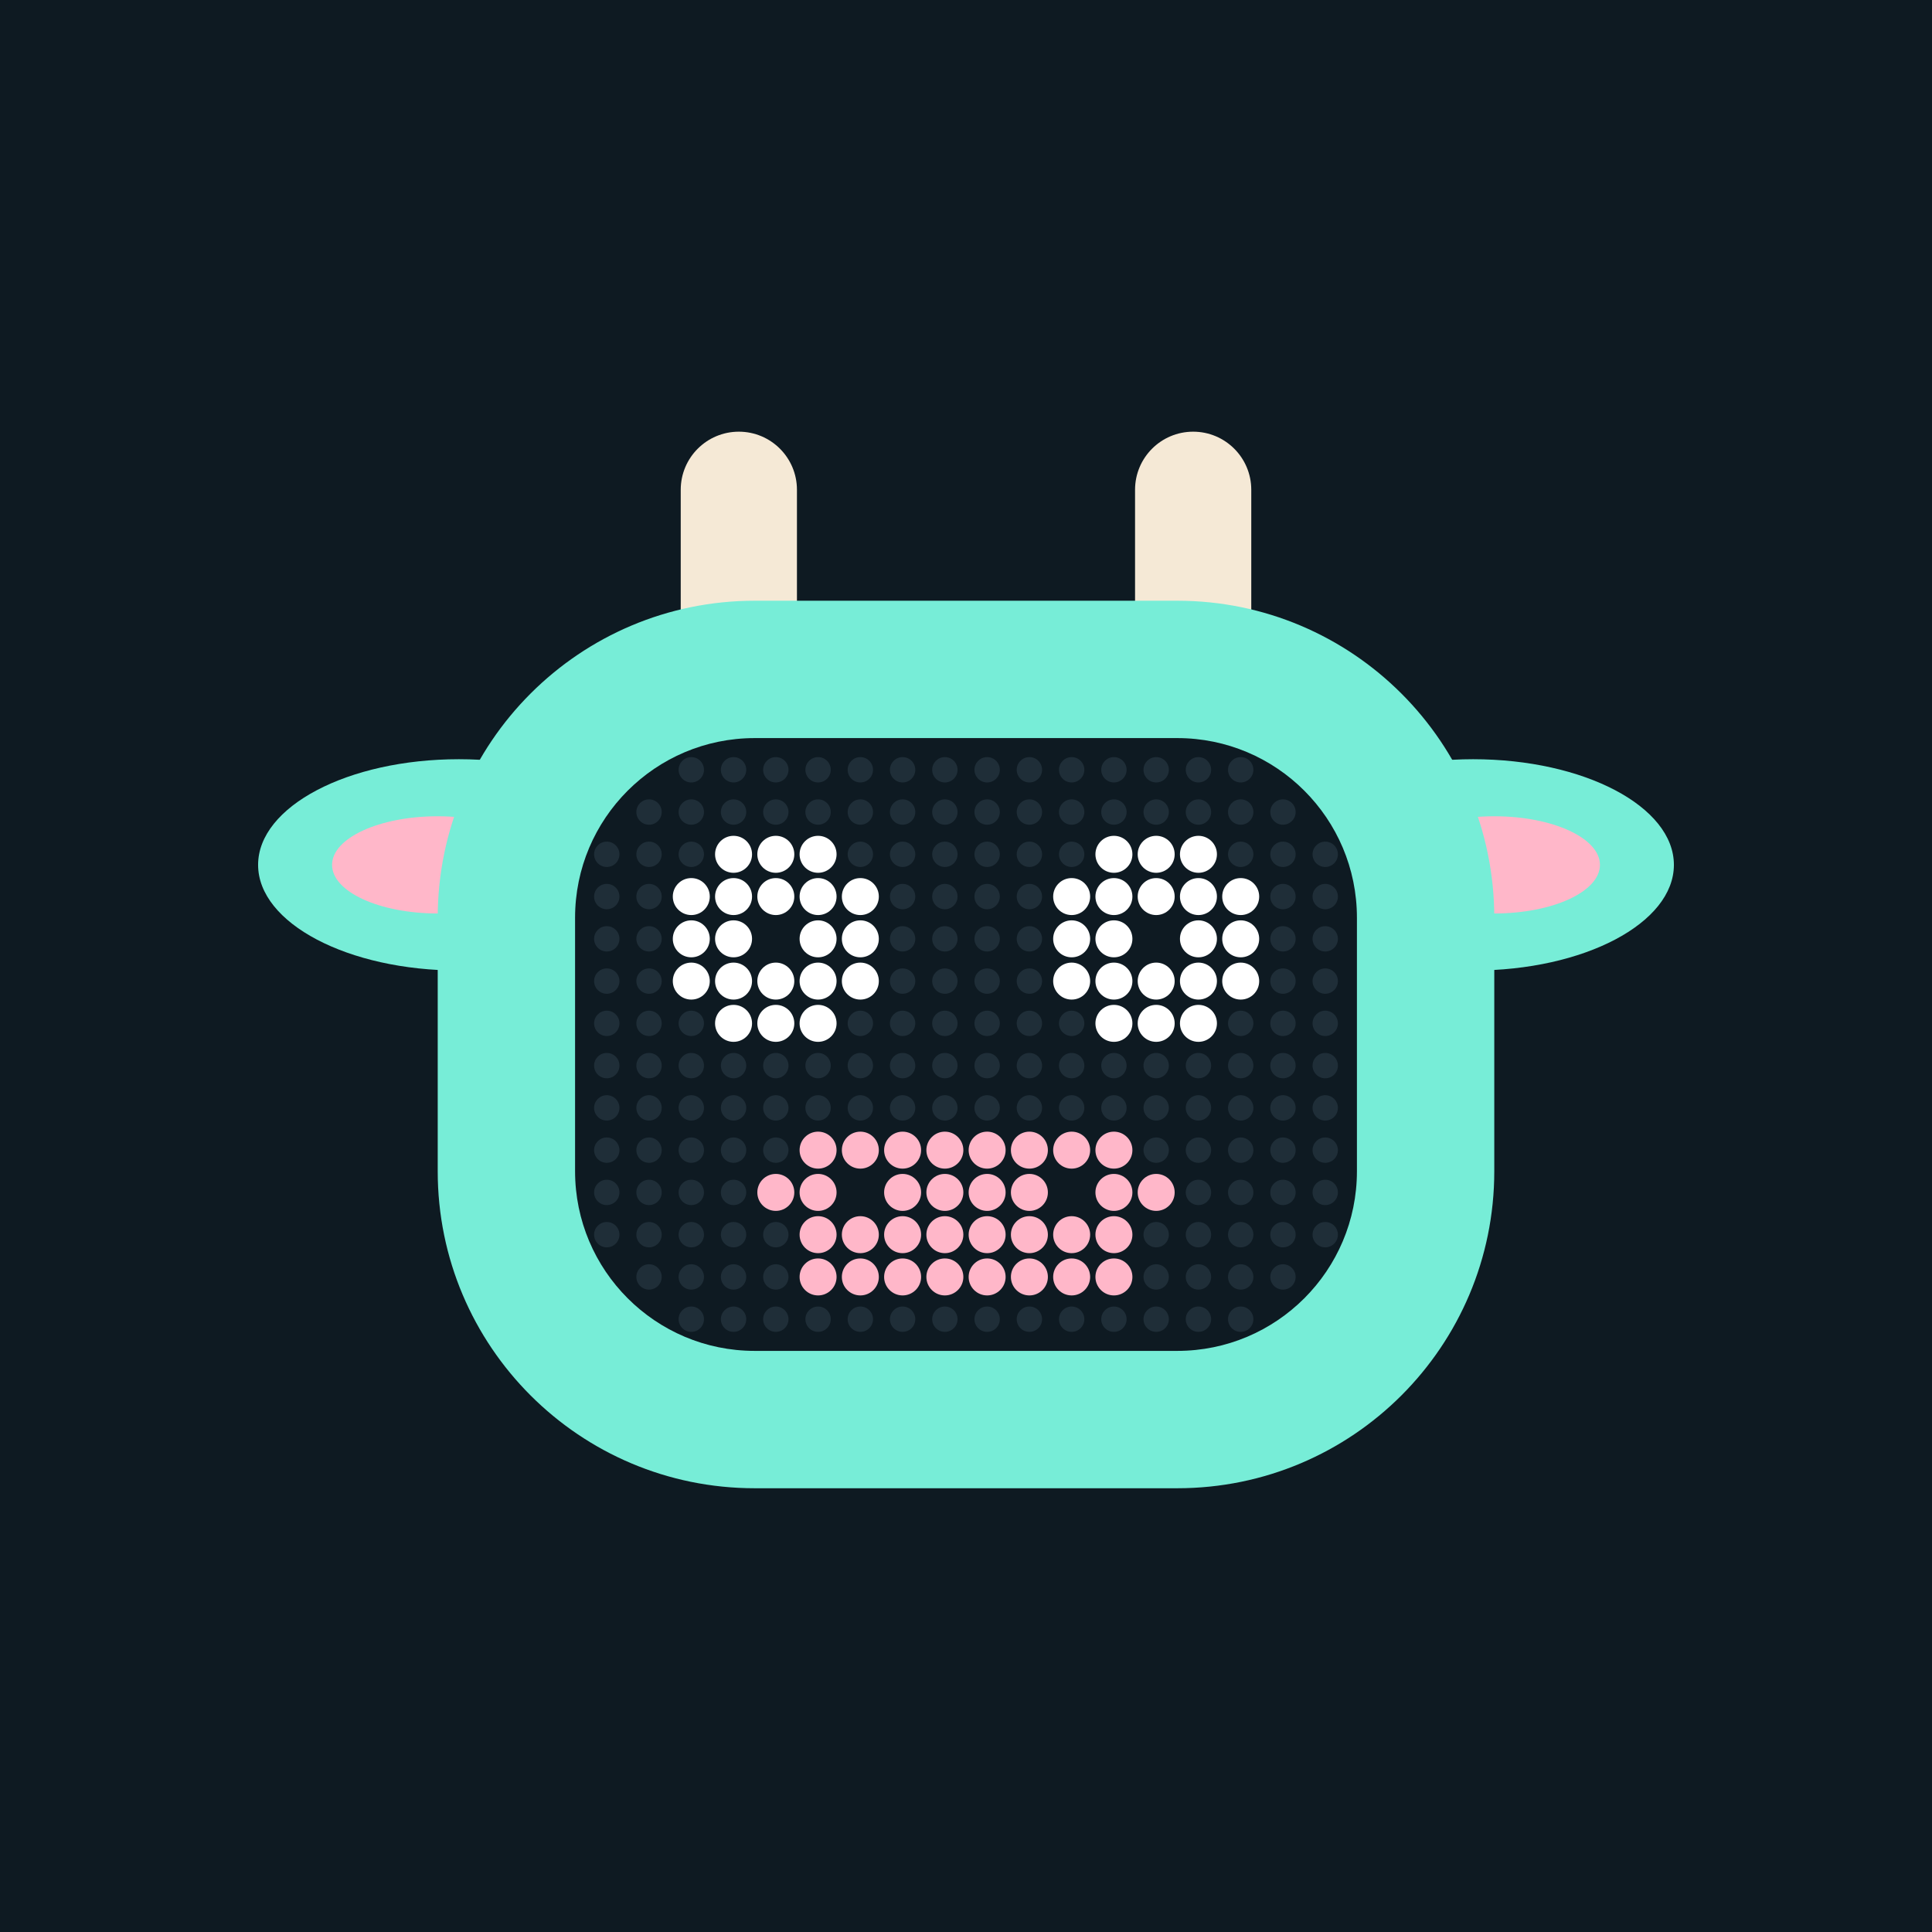
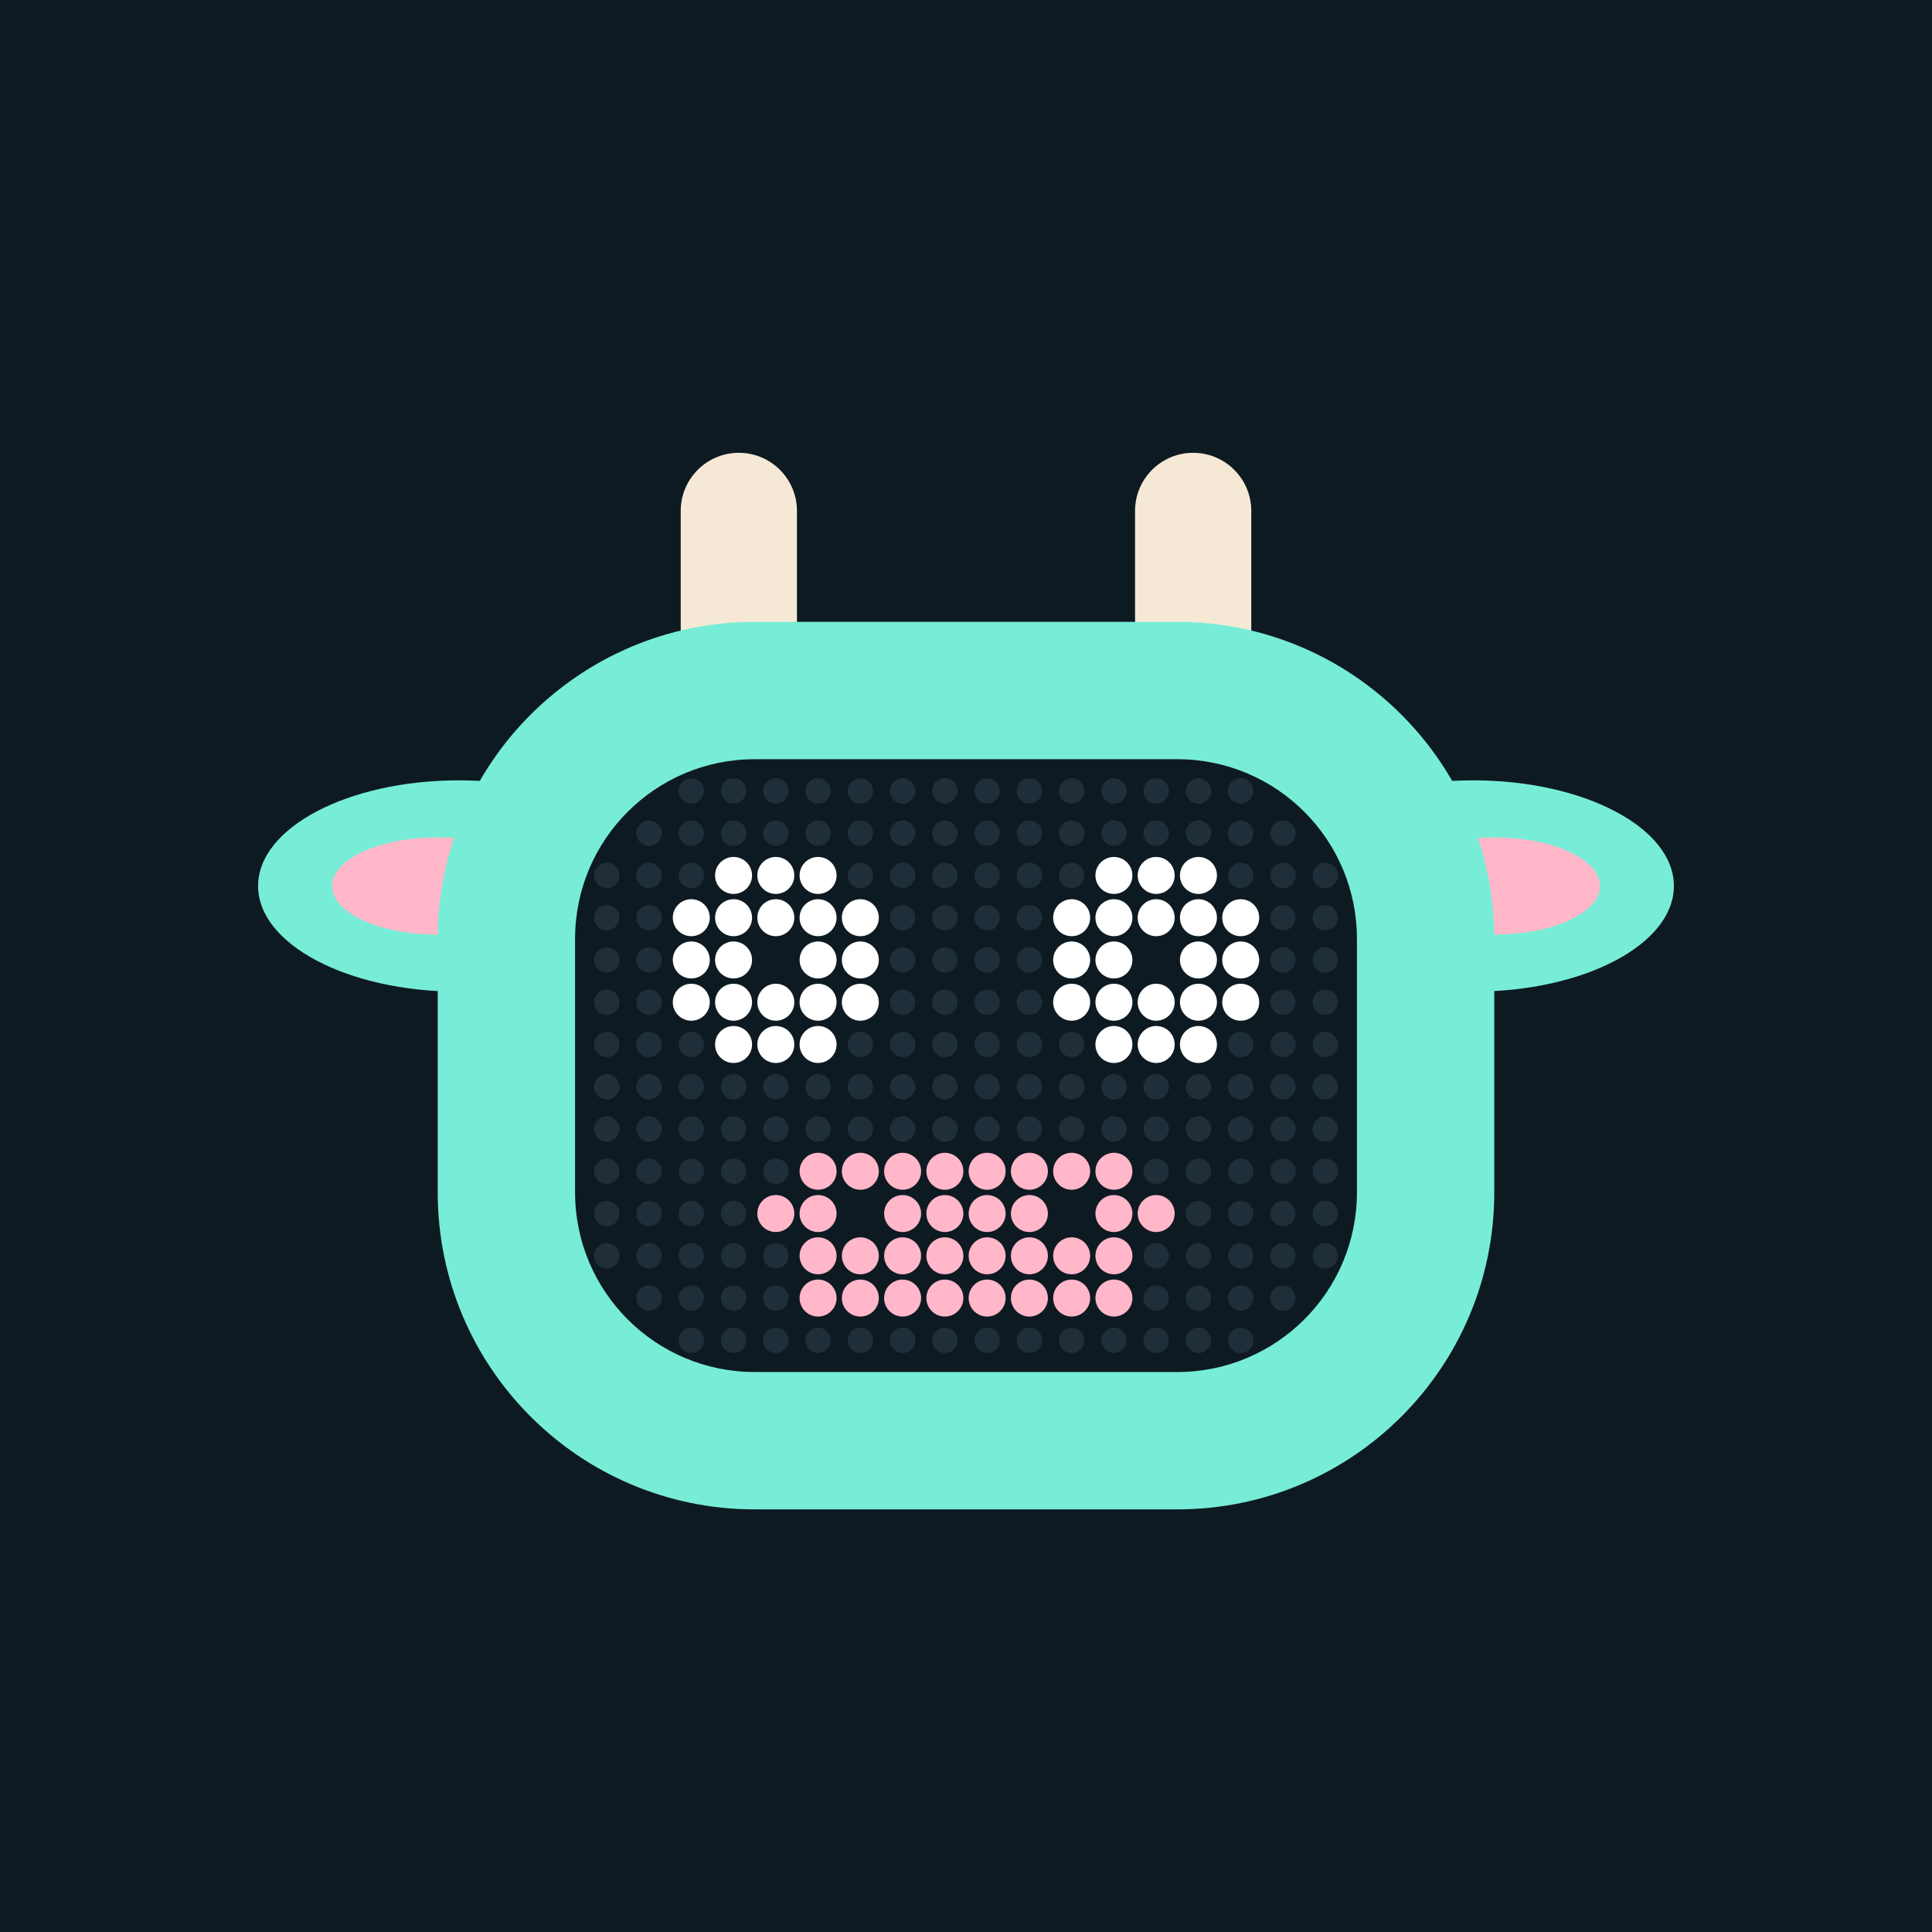
<svg xmlns="http://www.w3.org/2000/svg" viewBox="0 0 1024 1024" width="1024" height="1024">
  <rect width="1024" height="1024" fill="#0E1A22" />
-   <g transform="translate(131.20,206.40) scale(5.6)">
+   <g transform="translate(131.20,217.60) scale(5.6)">
    <rect x="41" y="4" width="11" height="24" rx="5.5" fill="#F5E9D6" />
    <rect x="84" y="4" width="11" height="24" rx="5.5" fill="#F5E9D6" />
    <ellipse cx="20" cy="45" rx="19" ry="10" fill="#77EDD7" />
    <ellipse cx="18" cy="45" rx="10" ry="4.6" fill="#FFB7C9" />
    <ellipse cx="116" cy="45" rx="19" ry="10" fill="#77EDD7" />
    <ellipse cx="118" cy="45" rx="10" ry="4.6" fill="#FFB7C9" />
    <rect x="18" y="20" width="100" height="84" rx="30" fill="#77EDD7" />
    <rect x="31" y="33" width="74" height="58" rx="17" fill="#0E1A22" />
    <circle cx="42" cy="36" r="1.2" fill="#1F2E38" />
    <circle cx="46" cy="36" r="1.2" fill="#1F2E38" />
    <circle cx="50" cy="36" r="1.2" fill="#1F2E38" />
    <circle cx="54" cy="36" r="1.2" fill="#1F2E38" />
    <circle cx="58" cy="36" r="1.2" fill="#1F2E38" />
    <circle cx="62" cy="36" r="1.2" fill="#1F2E38" />
    <circle cx="66" cy="36" r="1.2" fill="#1F2E38" />
    <circle cx="70" cy="36" r="1.2" fill="#1F2E38" />
    <circle cx="74" cy="36" r="1.2" fill="#1F2E38" />
    <circle cx="78" cy="36" r="1.2" fill="#1F2E38" />
    <circle cx="82" cy="36" r="1.2" fill="#1F2E38" />
    <circle cx="86" cy="36" r="1.2" fill="#1F2E38" />
    <circle cx="90" cy="36" r="1.2" fill="#1F2E38" />
    <circle cx="94" cy="36" r="1.2" fill="#1F2E38" />
    <circle cx="38" cy="40" r="1.2" fill="#1F2E38" />
    <circle cx="42" cy="40" r="1.2" fill="#1F2E38" />
    <circle cx="46" cy="40" r="1.2" fill="#1F2E38" />
    <circle cx="50" cy="40" r="1.2" fill="#1F2E38" />
    <circle cx="54" cy="40" r="1.2" fill="#1F2E38" />
    <circle cx="58" cy="40" r="1.2" fill="#1F2E38" />
    <circle cx="62" cy="40" r="1.2" fill="#1F2E38" />
    <circle cx="66" cy="40" r="1.2" fill="#1F2E38" />
    <circle cx="70" cy="40" r="1.2" fill="#1F2E38" />
    <circle cx="74" cy="40" r="1.2" fill="#1F2E38" />
    <circle cx="78" cy="40" r="1.2" fill="#1F2E38" />
    <circle cx="82" cy="40" r="1.2" fill="#1F2E38" />
    <circle cx="86" cy="40" r="1.2" fill="#1F2E38" />
    <circle cx="90" cy="40" r="1.2" fill="#1F2E38" />
    <circle cx="94" cy="40" r="1.2" fill="#1F2E38" />
    <circle cx="98" cy="40" r="1.2" fill="#1F2E38" />
    <circle cx="34" cy="44" r="1.2" fill="#1F2E38" />
    <circle cx="38" cy="44" r="1.2" fill="#1F2E38" />
    <circle cx="42" cy="44" r="1.2" fill="#1F2E38" />
    <circle cx="46" cy="44" r="1.75" fill="#FFFFFF" />
    <circle cx="50" cy="44" r="1.75" fill="#FFFFFF" />
    <circle cx="54" cy="44" r="1.75" fill="#FFFFFF" />
    <circle cx="58" cy="44" r="1.2" fill="#1F2E38" />
    <circle cx="62" cy="44" r="1.2" fill="#1F2E38" />
    <circle cx="66" cy="44" r="1.2" fill="#1F2E38" />
    <circle cx="70" cy="44" r="1.2" fill="#1F2E38" />
    <circle cx="74" cy="44" r="1.2" fill="#1F2E38" />
    <circle cx="78" cy="44" r="1.2" fill="#1F2E38" />
    <circle cx="82" cy="44" r="1.75" fill="#FFFFFF" />
    <circle cx="86" cy="44" r="1.75" fill="#FFFFFF" />
    <circle cx="90" cy="44" r="1.75" fill="#FFFFFF" />
    <circle cx="94" cy="44" r="1.2" fill="#1F2E38" />
    <circle cx="98" cy="44" r="1.2" fill="#1F2E38" />
    <circle cx="102" cy="44" r="1.2" fill="#1F2E38" />
    <circle cx="34" cy="48" r="1.2" fill="#1F2E38" />
    <circle cx="38" cy="48" r="1.2" fill="#1F2E38" />
    <circle cx="42" cy="48" r="1.75" fill="#FFFFFF" />
    <circle cx="46" cy="48" r="1.75" fill="#FFFFFF" />
    <circle cx="50" cy="48" r="1.75" fill="#FFFFFF" />
    <circle cx="54" cy="48" r="1.75" fill="#FFFFFF" />
    <circle cx="58" cy="48" r="1.75" fill="#FFFFFF" />
    <circle cx="62" cy="48" r="1.2" fill="#1F2E38" />
    <circle cx="66" cy="48" r="1.2" fill="#1F2E38" />
    <circle cx="70" cy="48" r="1.2" fill="#1F2E38" />
    <circle cx="74" cy="48" r="1.2" fill="#1F2E38" />
    <circle cx="78" cy="48" r="1.75" fill="#FFFFFF" />
    <circle cx="82" cy="48" r="1.75" fill="#FFFFFF" />
    <circle cx="86" cy="48" r="1.75" fill="#FFFFFF" />
    <circle cx="90" cy="48" r="1.75" fill="#FFFFFF" />
    <circle cx="94" cy="48" r="1.75" fill="#FFFFFF" />
    <circle cx="98" cy="48" r="1.2" fill="#1F2E38" />
    <circle cx="102" cy="48" r="1.2" fill="#1F2E38" />
    <circle cx="34" cy="52" r="1.2" fill="#1F2E38" />
    <circle cx="38" cy="52" r="1.2" fill="#1F2E38" />
    <circle cx="42" cy="52" r="1.75" fill="#FFFFFF" />
    <circle cx="46" cy="52" r="1.75" fill="#FFFFFF" />
    <circle class="pupil" cx="50" cy="52" r="1.75" fill="#0E1A22" />
    <circle cx="54" cy="52" r="1.75" fill="#FFFFFF" />
    <circle cx="58" cy="52" r="1.75" fill="#FFFFFF" />
    <circle cx="62" cy="52" r="1.2" fill="#1F2E38" />
    <circle cx="66" cy="52" r="1.2" fill="#1F2E38" />
    <circle cx="70" cy="52" r="1.2" fill="#1F2E38" />
    <circle cx="74" cy="52" r="1.2" fill="#1F2E38" />
    <circle cx="78" cy="52" r="1.75" fill="#FFFFFF" />
    <circle cx="82" cy="52" r="1.75" fill="#FFFFFF" />
    <circle class="pupil" cx="86" cy="52" r="1.75" fill="#0E1A22" />
    <circle cx="90" cy="52" r="1.75" fill="#FFFFFF" />
    <circle cx="94" cy="52" r="1.75" fill="#FFFFFF" />
    <circle cx="98" cy="52" r="1.2" fill="#1F2E38" />
    <circle cx="102" cy="52" r="1.2" fill="#1F2E38" />
    <circle cx="34" cy="56" r="1.2" fill="#1F2E38" />
    <circle cx="38" cy="56" r="1.2" fill="#1F2E38" />
    <circle cx="42" cy="56" r="1.75" fill="#FFFFFF" />
    <circle cx="46" cy="56" r="1.75" fill="#FFFFFF" />
    <circle cx="50" cy="56" r="1.75" fill="#FFFFFF" />
    <circle cx="54" cy="56" r="1.75" fill="#FFFFFF" />
    <circle cx="58" cy="56" r="1.75" fill="#FFFFFF" />
    <circle cx="62" cy="56" r="1.2" fill="#1F2E38" />
    <circle cx="66" cy="56" r="1.2" fill="#1F2E38" />
    <circle cx="70" cy="56" r="1.2" fill="#1F2E38" />
    <circle cx="74" cy="56" r="1.2" fill="#1F2E38" />
    <circle cx="78" cy="56" r="1.75" fill="#FFFFFF" />
    <circle cx="82" cy="56" r="1.75" fill="#FFFFFF" />
    <circle cx="86" cy="56" r="1.75" fill="#FFFFFF" />
    <circle cx="90" cy="56" r="1.75" fill="#FFFFFF" />
    <circle cx="94" cy="56" r="1.75" fill="#FFFFFF" />
    <circle cx="98" cy="56" r="1.2" fill="#1F2E38" />
    <circle cx="102" cy="56" r="1.2" fill="#1F2E38" />
    <circle cx="34" cy="60" r="1.2" fill="#1F2E38" />
    <circle cx="38" cy="60" r="1.2" fill="#1F2E38" />
    <circle cx="42" cy="60" r="1.2" fill="#1F2E38" />
    <circle cx="46" cy="60" r="1.75" fill="#FFFFFF" />
    <circle cx="50" cy="60" r="1.75" fill="#FFFFFF" />
    <circle cx="54" cy="60" r="1.75" fill="#FFFFFF" />
    <circle cx="58" cy="60" r="1.2" fill="#1F2E38" />
    <circle cx="62" cy="60" r="1.2" fill="#1F2E38" />
    <circle cx="66" cy="60" r="1.2" fill="#1F2E38" />
    <circle cx="70" cy="60" r="1.2" fill="#1F2E38" />
    <circle cx="74" cy="60" r="1.2" fill="#1F2E38" />
    <circle cx="78" cy="60" r="1.2" fill="#1F2E38" />
    <circle cx="82" cy="60" r="1.75" fill="#FFFFFF" />
    <circle cx="86" cy="60" r="1.75" fill="#FFFFFF" />
    <circle cx="90" cy="60" r="1.75" fill="#FFFFFF" />
    <circle cx="94" cy="60" r="1.2" fill="#1F2E38" />
    <circle cx="98" cy="60" r="1.2" fill="#1F2E38" />
    <circle cx="102" cy="60" r="1.2" fill="#1F2E38" />
    <circle cx="34" cy="64" r="1.2" fill="#1F2E38" />
    <circle cx="38" cy="64" r="1.2" fill="#1F2E38" />
    <circle cx="42" cy="64" r="1.2" fill="#1F2E38" />
    <circle cx="46" cy="64" r="1.2" fill="#1F2E38" />
    <circle cx="50" cy="64" r="1.2" fill="#1F2E38" />
    <circle cx="54" cy="64" r="1.2" fill="#1F2E38" />
    <circle cx="58" cy="64" r="1.2" fill="#1F2E38" />
    <circle cx="62" cy="64" r="1.2" fill="#1F2E38" />
    <circle cx="66" cy="64" r="1.2" fill="#1F2E38" />
    <circle cx="70" cy="64" r="1.2" fill="#1F2E38" />
    <circle cx="74" cy="64" r="1.2" fill="#1F2E38" />
    <circle cx="78" cy="64" r="1.2" fill="#1F2E38" />
    <circle cx="82" cy="64" r="1.2" fill="#1F2E38" />
    <circle cx="86" cy="64" r="1.2" fill="#1F2E38" />
    <circle cx="90" cy="64" r="1.2" fill="#1F2E38" />
    <circle cx="94" cy="64" r="1.2" fill="#1F2E38" />
    <circle cx="98" cy="64" r="1.2" fill="#1F2E38" />
    <circle cx="102" cy="64" r="1.2" fill="#1F2E38" />
    <circle cx="34" cy="68" r="1.2" fill="#1F2E38" />
    <circle cx="38" cy="68" r="1.2" fill="#1F2E38" />
    <circle cx="42" cy="68" r="1.2" fill="#1F2E38" />
    <circle cx="46" cy="68" r="1.2" fill="#1F2E38" />
    <circle cx="50" cy="68" r="1.2" fill="#1F2E38" />
    <circle cx="54" cy="68" r="1.2" fill="#1F2E38" />
    <circle cx="58" cy="68" r="1.2" fill="#1F2E38" />
    <circle cx="62" cy="68" r="1.2" fill="#1F2E38" />
    <circle cx="66" cy="68" r="1.2" fill="#1F2E38" />
    <circle cx="70" cy="68" r="1.2" fill="#1F2E38" />
    <circle cx="74" cy="68" r="1.2" fill="#1F2E38" />
    <circle cx="78" cy="68" r="1.2" fill="#1F2E38" />
    <circle cx="82" cy="68" r="1.2" fill="#1F2E38" />
    <circle cx="86" cy="68" r="1.2" fill="#1F2E38" />
    <circle cx="90" cy="68" r="1.2" fill="#1F2E38" />
    <circle cx="94" cy="68" r="1.2" fill="#1F2E38" />
    <circle cx="98" cy="68" r="1.2" fill="#1F2E38" />
    <circle cx="102" cy="68" r="1.2" fill="#1F2E38" />
    <circle cx="34" cy="72" r="1.2" fill="#1F2E38" />
    <circle cx="38" cy="72" r="1.2" fill="#1F2E38" />
    <circle cx="42" cy="72" r="1.2" fill="#1F2E38" />
    <circle cx="46" cy="72" r="1.2" fill="#1F2E38" />
    <circle cx="50" cy="72" r="1.2" fill="#1F2E38" />
    <circle cx="54" cy="72" r="1.75" fill="#FFB7C9" />
    <circle cx="58" cy="72" r="1.75" fill="#FFB7C9" />
    <circle cx="62" cy="72" r="1.75" fill="#FFB7C9" />
    <circle cx="66" cy="72" r="1.75" fill="#FFB7C9" />
    <circle cx="70" cy="72" r="1.75" fill="#FFB7C9" />
    <circle cx="74" cy="72" r="1.75" fill="#FFB7C9" />
    <circle cx="78" cy="72" r="1.75" fill="#FFB7C9" />
    <circle cx="82" cy="72" r="1.75" fill="#FFB7C9" />
    <circle cx="86" cy="72" r="1.2" fill="#1F2E38" />
    <circle cx="90" cy="72" r="1.2" fill="#1F2E38" />
    <circle cx="94" cy="72" r="1.2" fill="#1F2E38" />
    <circle cx="98" cy="72" r="1.2" fill="#1F2E38" />
    <circle cx="102" cy="72" r="1.2" fill="#1F2E38" />
    <circle cx="34" cy="76" r="1.2" fill="#1F2E38" />
    <circle cx="38" cy="76" r="1.2" fill="#1F2E38" />
    <circle cx="42" cy="76" r="1.2" fill="#1F2E38" />
    <circle cx="46" cy="76" r="1.2" fill="#1F2E38" />
    <circle cx="50" cy="76" r="1.75" fill="#FFB7C9" />
    <circle cx="54" cy="76" r="1.75" fill="#FFB7C9" />
    <circle class="nostril" cx="58" cy="76" r="1.75" fill="#0E1A22" />
    <circle cx="62" cy="76" r="1.75" fill="#FFB7C9" />
    <circle cx="66" cy="76" r="1.75" fill="#FFB7C9" />
    <circle cx="70" cy="76" r="1.75" fill="#FFB7C9" />
    <circle cx="74" cy="76" r="1.75" fill="#FFB7C9" />
    <circle class="nostril" cx="78" cy="76" r="1.75" fill="#0E1A22" />
    <circle cx="82" cy="76" r="1.75" fill="#FFB7C9" />
    <circle cx="86" cy="76" r="1.75" fill="#FFB7C9" />
    <circle cx="90" cy="76" r="1.2" fill="#1F2E38" />
    <circle cx="94" cy="76" r="1.2" fill="#1F2E38" />
    <circle cx="98" cy="76" r="1.2" fill="#1F2E38" />
    <circle cx="102" cy="76" r="1.2" fill="#1F2E38" />
    <circle cx="34" cy="80" r="1.2" fill="#1F2E38" />
    <circle cx="38" cy="80" r="1.2" fill="#1F2E38" />
    <circle cx="42" cy="80" r="1.2" fill="#1F2E38" />
    <circle cx="46" cy="80" r="1.2" fill="#1F2E38" />
    <circle cx="50" cy="80" r="1.2" fill="#1F2E38" />
    <circle cx="54" cy="80" r="1.75" fill="#FFB7C9" />
    <circle cx="58" cy="80" r="1.75" fill="#FFB7C9" />
    <circle cx="62" cy="80" r="1.75" fill="#FFB7C9" />
    <circle cx="66" cy="80" r="1.75" fill="#FFB7C9" />
    <circle cx="70" cy="80" r="1.75" fill="#FFB7C9" />
    <circle cx="74" cy="80" r="1.75" fill="#FFB7C9" />
    <circle cx="78" cy="80" r="1.75" fill="#FFB7C9" />
    <circle cx="82" cy="80" r="1.75" fill="#FFB7C9" />
    <circle cx="86" cy="80" r="1.2" fill="#1F2E38" />
    <circle cx="90" cy="80" r="1.2" fill="#1F2E38" />
    <circle cx="94" cy="80" r="1.2" fill="#1F2E38" />
    <circle cx="98" cy="80" r="1.2" fill="#1F2E38" />
    <circle cx="102" cy="80" r="1.2" fill="#1F2E38" />
    <circle cx="38" cy="84" r="1.2" fill="#1F2E38" />
    <circle cx="42" cy="84" r="1.2" fill="#1F2E38" />
    <circle cx="46" cy="84" r="1.2" fill="#1F2E38" />
    <circle cx="50" cy="84" r="1.2" fill="#1F2E38" />
    <circle cx="54" cy="84" r="1.75" fill="#FFB7C9" />
    <circle cx="58" cy="84" r="1.75" fill="#FFB7C9" />
    <circle cx="62" cy="84" r="1.75" fill="#FFB7C9" />
    <circle cx="66" cy="84" r="1.75" fill="#FFB7C9" />
    <circle cx="70" cy="84" r="1.75" fill="#FFB7C9" />
    <circle cx="74" cy="84" r="1.75" fill="#FFB7C9" />
    <circle cx="78" cy="84" r="1.75" fill="#FFB7C9" />
    <circle cx="82" cy="84" r="1.75" fill="#FFB7C9" />
    <circle cx="86" cy="84" r="1.2" fill="#1F2E38" />
    <circle cx="90" cy="84" r="1.2" fill="#1F2E38" />
    <circle cx="94" cy="84" r="1.2" fill="#1F2E38" />
    <circle cx="98" cy="84" r="1.2" fill="#1F2E38" />
    <circle cx="42" cy="88" r="1.2" fill="#1F2E38" />
    <circle cx="46" cy="88" r="1.2" fill="#1F2E38" />
    <circle cx="50" cy="88" r="1.2" fill="#1F2E38" />
    <circle cx="54" cy="88" r="1.2" fill="#1F2E38" />
    <circle cx="58" cy="88" r="1.2" fill="#1F2E38" />
    <circle cx="62" cy="88" r="1.2" fill="#1F2E38" />
    <circle cx="66" cy="88" r="1.2" fill="#1F2E38" />
    <circle cx="70" cy="88" r="1.2" fill="#1F2E38" />
    <circle cx="74" cy="88" r="1.2" fill="#1F2E38" />
    <circle cx="78" cy="88" r="1.2" fill="#1F2E38" />
    <circle cx="82" cy="88" r="1.2" fill="#1F2E38" />
    <circle cx="86" cy="88" r="1.2" fill="#1F2E38" />
    <circle cx="90" cy="88" r="1.2" fill="#1F2E38" />
    <circle cx="94" cy="88" r="1.2" fill="#1F2E38" />
  </g>
</svg>
